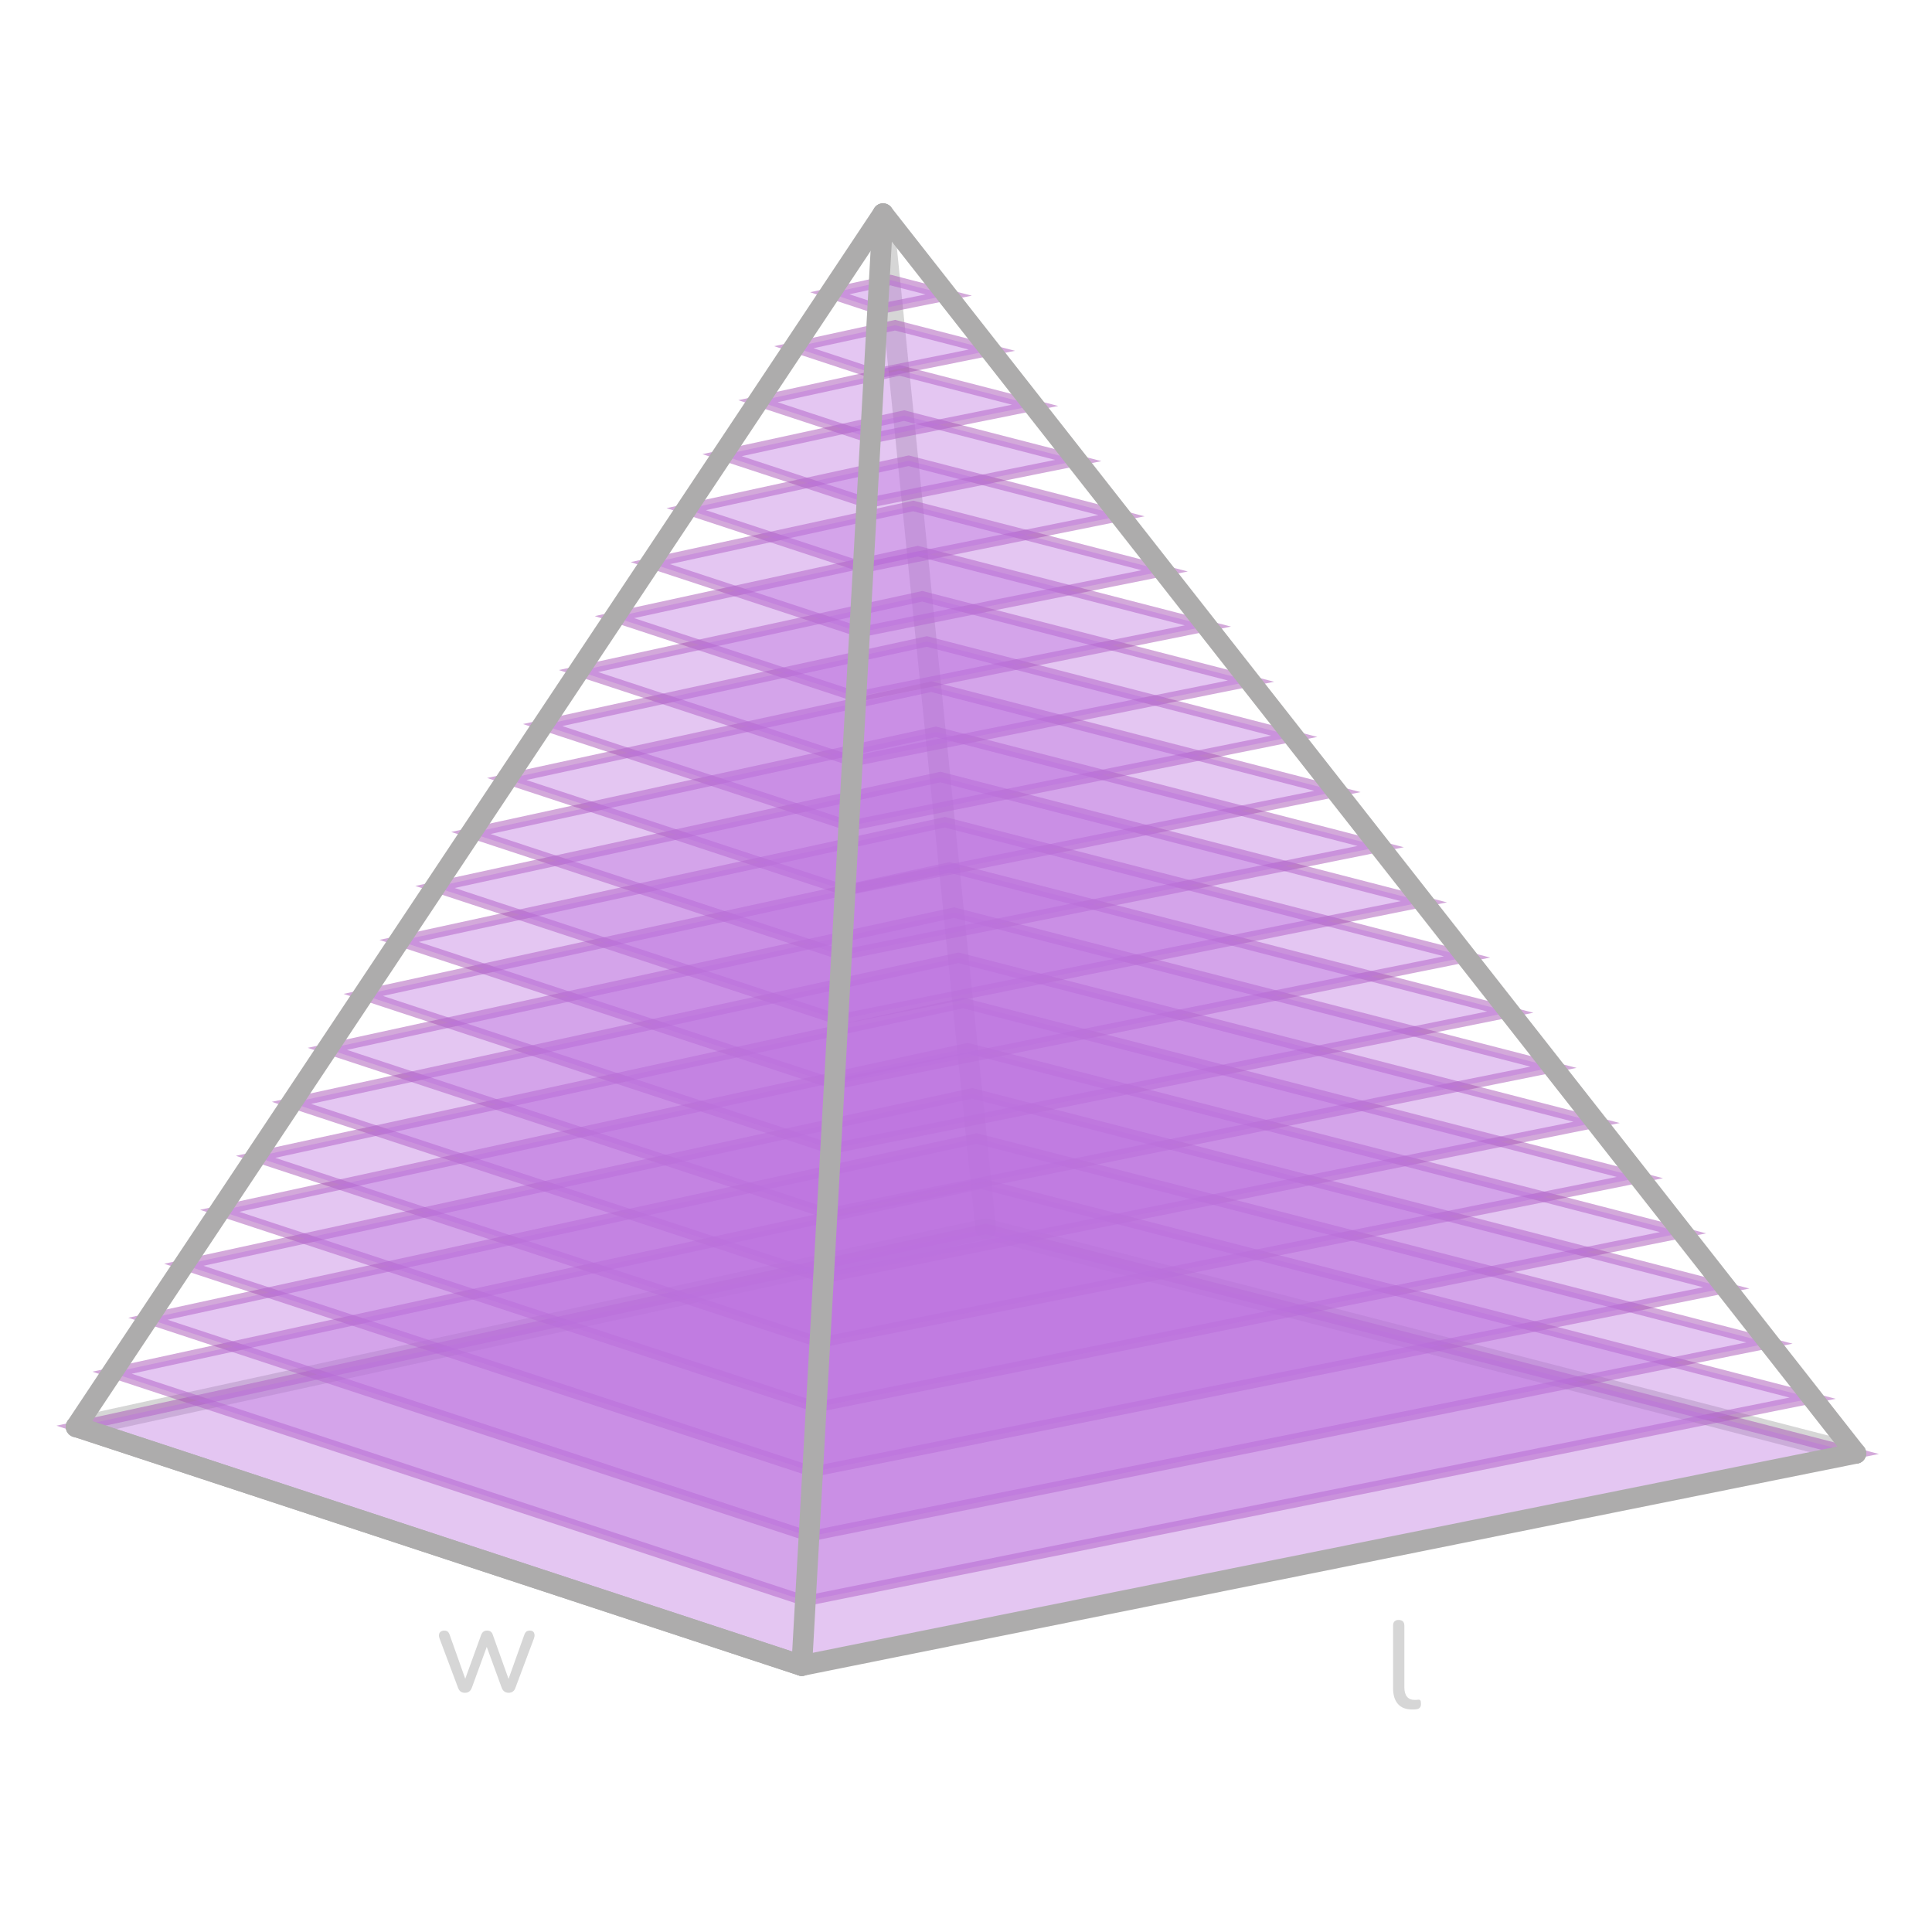
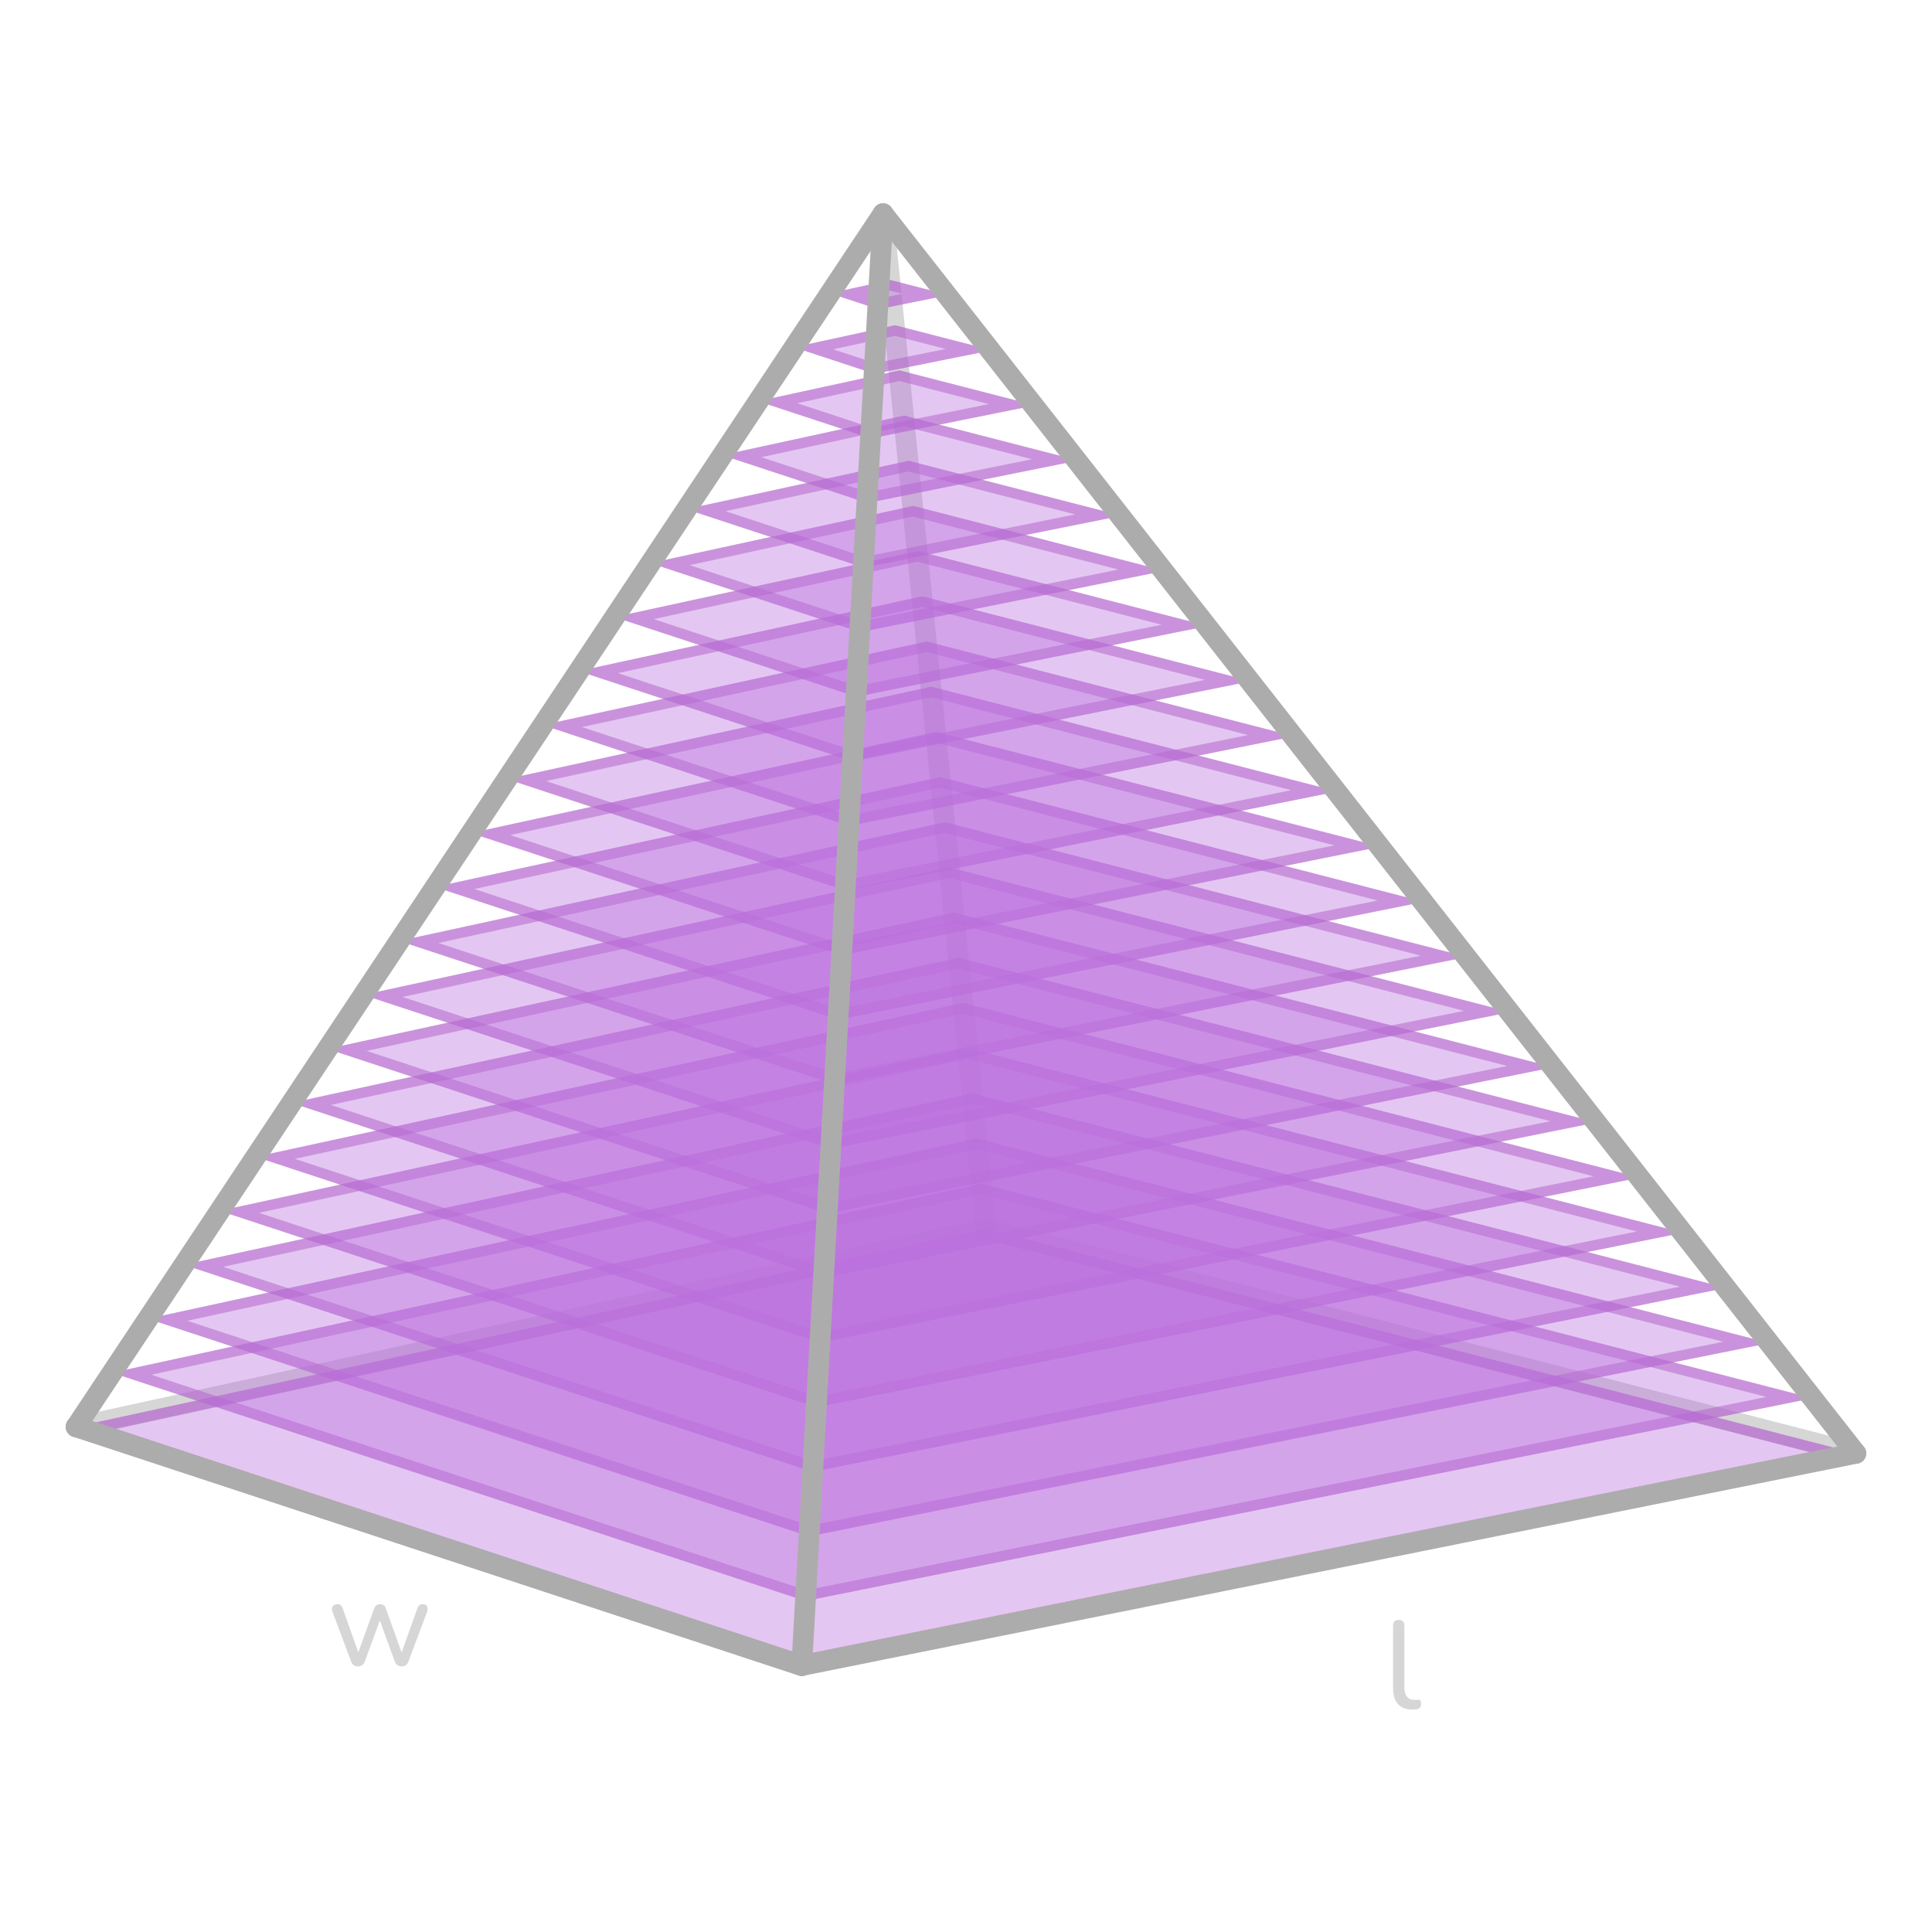
<svg xmlns="http://www.w3.org/2000/svg" id="_1" data-name="1" width="560" height="560" viewBox="0 0 560 560">
  <defs>
    <style>
      .cls-1 {
        fill: #343434;
      }

      .cls-2 {
        fill: #a753b5;
      }

      .cls-3 {
+         opacity: .5;
+       }
+ 
+       .cls-4 {
        stroke: #adacac;
      }

-       .cls-3, .cls-4, .cls-5, .cls-6 {
-         fill: none;
-       }
- 
-       .cls-3, .cls-5 {
+       .cls-4, .cls-5 {
        stroke-linecap: round;
        stroke-linejoin: round;
        stroke-width: 6px;
+       }
+ 
+       .cls-4, .cls-5, .cls-6 {
+         fill: none;
      }

      .cls-7, .cls-5 {
        opacity: .2;
      }

      .cls-8, .cls-9 {
        opacity: .4;
-       }
- 
-       .cls-4 {
-         opacity: .5;
-         stroke: #a753b5;
-         stroke-miterlimit: 10;
-         stroke-width: 3px;
      }

      .cls-5 {
        stroke: #333;
      }

      .cls-10 {
        clip-path: url(#clippath);
      }

      .cls-9 {
        fill: #bb70de;
      }
    </style>
    <clipPath id="clippath">
      <polygon class="cls-6" points="682.07 413.54 945.72 356.19 1197.93 421.26 892.4 482.77 682.07 413.54" />
    </clipPath>
  </defs>
  <line class="cls-5" x1="285.72" y1="356.19" x2="255.95" y2="61.93" />
  <polyline class="cls-5" points="22.07 413.68 285.72 356.19 537.93 421.26" />
  <g class="cls-10">
    <g>
      <polygon class="cls-2" points="468.49 408.82 472.07 402.42 694.79 179.7 695.82 181.49 468.49 408.82" />
      <g class="cls-8">
        <polygon class="cls-2" points="459.99 506.19 457.18 506.19 727.01 236.35 728.04 238.14 459.99 506.19" />
      </g>
      <g class="cls-8">
        <polygon class="cls-2" points="437.82 484.01 435 484.01 704.84 214.18 705.87 215.96 437.82 484.01" />
      </g>
      <g class="cls-8">
        <polygon class="cls-2" points="504.43 550.62 501.61 550.62 840.08 212.15 841.11 213.94 504.43 550.62" />
      </g>
      <g class="cls-8">
        <polygon class="cls-2" points="482.26 528.45 479.44 528.45 749.27 258.61 750.31 260.4 482.26 528.45" />
      </g>
      <g class="cls-8">
        <polygon class="cls-2" points="559.95 583.87 557.13 583.87 896.2 244.8 897.23 246.58 559.95 583.87" />
      </g>
      <g class="cls-8">
        <polygon class="cls-2" points="537.77 561.69 534.96 561.69 854.43 242.22 855.46 244.01 537.77 561.69" />
      </g>
    </g>
  </g>
  <g class="cls-7">
    <path class="cls-1" d="M409.29,495.5c-1.8,0-3.17-.53-4.1-1.6-.94-1.07-1.4-2.61-1.4-4.63v-18.07c0-.55,.14-.97,.43-1.24,.29-.28,.68-.41,1.19-.41s.94,.14,1.22,.41c.29,.28,.43,.69,.43,1.24v17.82c0,1.25,.26,2.18,.77,2.79,.52,.61,1.25,.92,2.21,.92,.22,0,.41,0,.58-.02s.34-.03,.5-.05c.26-.02,.46,.05,.58,.22s.18,.5,.18,1.01c0,.46-.1,.81-.31,1.06s-.53,.41-.99,.49c-.22,.02-.43,.04-.65,.05s-.43,.02-.65,.02Z" />
  </g>
  <g class="cls-7">
-     <path class="cls-1" d="M134.74,490.67c-.46,0-.85-.11-1.19-.34s-.6-.61-.79-1.13l-5.36-14.29c-.17-.46-.22-.85-.14-1.19,.07-.34,.24-.6,.5-.79,.26-.19,.61-.29,1.04-.29,.41,0,.73,.1,.97,.29,.24,.19,.44,.54,.61,1.04l4.9,13.82h-.86l5.04-13.9c.17-.43,.39-.75,.67-.95,.28-.2,.62-.31,1.03-.31,.43,0,.79,.1,1.08,.31s.49,.52,.61,.95l4.97,13.9h-.83l4.97-13.9c.17-.48,.38-.81,.65-.99,.26-.18,.59-.27,.97-.27,.43,0,.76,.11,.97,.32s.34,.5,.38,.85c.04,.35-.02,.71-.16,1.1l-5.36,14.29c-.17,.5-.43,.88-.77,1.12-.35,.24-.75,.36-1.21,.36s-.86-.12-1.21-.36c-.35-.24-.62-.61-.81-1.12l-5.15-14.11h1.66l-5.15,14.11c-.19,.5-.46,.88-.79,1.12-.34,.24-.74,.36-1.22,.36Z" />
+     <path class="cls-1" d="M103.74,483.02c-.46,0-.85-.11-1.19-.34s-.6-.61-.79-1.13l-5.36-14.29c-.17-.46-.22-.85-.14-1.19,.07-.34,.24-.6,.5-.79,.26-.19,.61-.29,1.04-.29,.41,0,.73,.1,.97,.29,.24,.19,.44,.54,.61,1.04l4.9,13.82h-.86l5.04-13.9c.17-.43,.39-.75,.67-.95,.28-.2,.62-.31,1.03-.31,.43,0,.79,.1,1.08,.31s.49,.52,.61,.95l4.97,13.9h-.83l4.97-13.9c.17-.48,.38-.81,.65-.99,.26-.18,.59-.27,.97-.27,.43,0,.76,.11,.97,.32s.34,.5,.38,.85c.04,.35-.02,.71-.16,1.1l-5.36,14.29c-.17,.5-.43,.88-.77,1.12-.35,.24-.75,.36-1.21,.36s-.86-.12-1.21-.36c-.35-.24-.62-.61-.81-1.12l-5.15-14.11h1.66l-5.15,14.11c-.19,.5-.46,.88-.79,1.12-.34,.24-.74,.36-1.22,.36Z" />
  </g>
  <g>
-     <polygon class="cls-4" points="22.07 413.54 285.72 356.19 537.93 421.26 232.4 482.77 22.07 413.54" />
-     <polygon class="cls-4" points="32.48 397.89 284.41 343.1 525.41 405.27 233.45 464.05 32.48 397.89" />
-     <polygon class="cls-4" points="42.88 382.25 283.09 330 512.88 389.29 234.51 445.33 42.88 382.25" />
-     <polygon class="cls-4" points="53.28 366.6 281.78 316.91 500.36 373.3 235.56 426.6 53.28 366.6" />
-     <polygon class="cls-4" points="63.68 350.96 280.46 303.81 487.84 357.31 236.62 407.88 63.68 350.96" />
-     <polygon class="cls-4" points="74.08 335.31 279.15 290.71 475.32 341.32 237.67 389.16 74.08 335.31" />
-     <polygon class="cls-4" points="84.48 319.67 277.84 277.62 462.8 325.33 238.73 370.44 84.48 319.67" />
-     <polygon class="cls-4" points="94.88 304.02 276.52 264.52 450.28 309.35 239.79 351.72 94.88 304.02" />
-     <polygon class="cls-4" points="105.29 288.38 275.21 251.42 437.76 293.36 240.84 333 105.29 288.38" />
-     <polygon class="cls-4" points="115.69 272.73 273.89 238.33 425.24 277.37 241.9 314.28 115.69 272.73" />
-     <polygon class="cls-4" points="126.09 257.09 272.58 225.23 412.72 261.38 242.95 295.56 126.09 257.09" />
-     <polygon class="cls-4" points="136.49 241.44 271.27 212.13 400.2 245.39 244.01 276.84 136.49 241.44" />
-     <polygon class="cls-4" points="146.89 225.8 269.95 199.04 387.67 229.41 245.06 258.12 146.89 225.8" />
-     <polygon class="cls-4" points="157.29 210.16 268.64 185.94 375.15 213.42 246.12 239.39 157.29 210.16" />
-     <polygon class="cls-4" points="167.69 194.51 267.32 172.84 362.63 197.43 247.17 220.67 167.69 194.51" />
-     <polygon class="cls-4" points="178.1 178.87 266.01 159.75 350.11 181.44 248.23 201.95 178.1 178.87" />
-     <polygon class="cls-4" points="188.5 163.22 264.7 146.65 337.59 165.46 249.29 183.23 188.5 163.22" />
-     <polygon class="cls-4" points="198.9 147.58 263.38 133.55 325.07 149.47 250.34 164.51 198.9 147.58" />
-     <polygon class="cls-4" points="209.3 131.93 262.07 120.46 312.55 133.48 251.4 145.79 209.3 131.93" />
-     <polygon class="cls-4" points="219.7 116.29 260.75 107.36 300.03 117.49 252.45 127.07 219.7 116.29" />
-     <polygon class="cls-4" points="230.1 100.64 259.44 94.26 287.51 101.5 253.51 108.35 230.1 100.64" />
-     <polygon class="cls-4" points="240.51 85 258.13 81.17 274.99 85.52 254.56 89.63 240.51 85" />
+     <g class="cls-3">
+       <path class="cls-2" d="M285.66,359.28l238.86,61.62-291.94,58.77L33.47,414.13l252.19-54.85m.06-3.08L22.07,413.54l210.32,69.23,305.53-61.51-252.21-65.07h0Z" />
+     </g>
+     <g class="cls-3">
+       <path class="cls-2" d="M284.35,346.18l227.65,58.73-278.36,56.04-189.77-62.47,240.48-52.3m.06-3.08l-251.93,54.79,200.98,66.16,291.95-58.77-241-62.18h0Z" />
+     </g>
+     <g class="cls-3">
+       <path class="cls-2" d="M283.03,333.08l216.44,55.84-264.78,53.3-180.42-59.39,228.76-49.75m.06-3.08l-240.22,52.24,191.63,63.08,278.38-56.04-229.79-59.28h0Z" />
+     </g>
+     <g class="cls-3">
+       <path class="cls-2" d="M281.72,319.99l205.24,52.95-251.21,50.57-171.08-56.31,217.05-47.21m.06-3.08l-228.5,49.7,182.28,60,264.8-53.31-218.59-56.39h0Z" />
+     </g>
+     <g class="cls-3">
+       <path class="cls-2" d="M280.4,306.89l194.03,50.06-237.63,47.84-161.73-53.24,205.33-44.66m.06-3.08l-216.78,47.15,172.94,56.93,251.22-50.57-207.38-53.5h0Z" />
+     </g>
+     <g class="cls-3">
+       <path class="cls-2" d="M279.09,293.79l182.82,47.17-224.05,45.1-152.38-50.16,193.62-42.11m.06-3.08l-205.07,44.6,163.59,53.85,237.65-47.84-196.17-50.61h0Z" />
+     </g>
+     <g class="cls-3">
+       <path class="cls-2" d="M277.78,280.7l171.62,44.28-210.48,42.37-143.04-47.08,181.9-39.56m.06-3.08l-193.35,42.05,154.25,50.77,224.07-45.11-184.96-47.72h0Z" />
+     </g>
+     <g class="cls-3">
+       <path class="cls-2" d="M276.46,267.6l160.41,41.38-196.9,39.64-133.69-44.01,170.19-37.01m.06-3.08l-181.64,39.5,144.9,47.7,210.49-42.37-173.76-44.83h0Z" />
+     </g>
+     <g class="cls-3">
+       <path class="cls-2" d="M275.15,254.51l149.2,38.49-183.32,36.9-124.35-40.93,158.47-34.47m.06-3.08l-169.92,36.96,135.56,44.62,196.92-39.64-162.55-41.94h0Z" />
+     </g>
+     <g class="cls-3">
+       <path class="cls-2" d="M273.84,241.41l137.99,35.6-169.75,34.17-115-37.85,146.75-31.92m.06-3.08l-158.21,34.41,126.21,41.54,183.34-36.91-151.34-39.05h0Z" />
+     </g>
+     <g class="cls-3">
+       <path class="cls-2" d="M272.52,228.31l126.79,32.71-156.17,31.44-105.65-34.78,135.04-29.37m.06-3.08l-146.49,31.86,116.86,38.47,169.76-34.17-140.14-36.15h0Z" />
+     </g>
+     <g class="cls-3">
+       <path class="cls-2" d="M271.21,215.22l115.58,29.82-142.59,28.71-96.31-31.7,123.32-26.82m.06-3.08l-134.78,29.31,107.52,35.39,156.19-31.44-128.93-33.26h0Z" />
+     </g>
+     <g class="cls-3">
+       <path class="cls-2" d="M269.89,202.12l104.37,26.93-129.02,25.97-86.96-28.63,111.61-24.27m.06-3.08l-123.06,26.76,98.17,32.32,142.61-28.71-117.72-30.37h0Z" />
+     </g>
+     <g class="cls-3">
+       <path class="cls-2" d="M268.58,189.02l93.17,24.04-115.44,23.24-77.62-25.55,99.89-21.73m.06-3.08l-111.35,24.22,88.83,29.24,129.03-25.98-106.51-27.48h0Z" />
+     </g>
+     <g class="cls-3">
+       <path class="cls-2" d="M267.27,175.93l81.96,21.14-101.86,20.51-68.27-22.47,88.18-19.18m.06-3.08l-99.63,21.67,79.48,26.16,115.46-23.24-95.31-24.59h0Z" />
+     </g>
+     <g class="cls-3">
+       <path class="cls-2" d="M265.95,162.83l70.75,18.25-88.29,17.77-58.93-19.4,76.46-16.63m.06-3.08l-87.91,19.12,70.13,23.09,101.88-20.51-84.1-21.7h0Z" />
+     </g>
+     <g class="cls-3">
+       <path class="cls-2" d="M264.64,149.73l59.54,15.36-74.71,15.04-49.58-16.32,64.75-14.08m.06-3.08l-76.2,16.57,60.79,20.01,88.3-17.78-72.89-18.81h0Z" />
+     </g>
+     <g class="cls-3">
+       <path class="cls-2" d="M263.32,136.64l48.34,12.47-61.13,12.31-40.23-13.24,53.03-11.53m.06-3.08l-64.48,14.02,51.44,16.93,74.73-15.04-61.69-15.91h0Z" />
+     </g>
+     <g class="cls-3">
+       <path class="cls-2" d="M262.01,123.54l37.13,9.58-47.56,9.57-30.89-10.17,41.32-8.99m.06-3.08l-52.77,11.48,42.1,13.86,61.15-12.31-50.48-13.02h0Z" />
+     </g>
+     <g class="cls-3">
+       <path class="cls-2" d="M260.7,110.44l25.92,6.69-33.98,6.84-21.54-7.09,29.6-6.44m.06-3.08l-41.05,8.93,32.75,10.78,47.57-9.58-39.27-10.13h0Z" />
+     </g>
+     <g class="cls-3">
+       <path class="cls-2" d="M259.38,97.35l14.72,3.8-20.4,4.11-12.2-4.01,17.88-3.89m.06-3.08l-29.34,6.38,23.4,7.7,34-6.84-28.07-7.24h0Z" />
+     </g>
+     <g class="cls-3">
+       <path class="cls-2" d="M258.07,84.25l3.51,.91-6.83,1.37-2.85-.94,6.17-1.34m.06-3.08l-17.62,3.83,14.06,4.63,20.42-4.11-16.86-4.35h0Z" />
+     </g>
    <polygon class="cls-9" points="22.07 413.54 285.72 356.19 537.93 421.26 232.4 482.77 22.07 413.54" />
    <polygon class="cls-9" points="32.48 397.89 284.41 343.1 525.41 405.27 233.45 464.05 32.48 397.89" />
    <polygon class="cls-9" points="42.88 382.25 283.09 330 512.88 389.29 234.51 445.33 42.88 382.25" />
    <polygon class="cls-9" points="53.28 366.6 281.78 316.91 500.36 373.3 235.56 426.6 53.28 366.6" />
    <polygon class="cls-9" points="63.68 350.96 280.46 303.81 487.84 357.31 236.62 407.88 63.68 350.96" />
    <polygon class="cls-9" points="74.08 335.31 279.15 290.71 475.32 341.32 237.67 389.16 74.08 335.31" />
    <polygon class="cls-9" points="84.48 319.67 277.84 277.62 462.8 325.33 238.73 370.44 84.48 319.67" />
    <polygon class="cls-9" points="94.88 304.02 276.52 264.52 450.28 309.35 239.79 351.72 94.88 304.02" />
    <polygon class="cls-9" points="105.29 288.38 275.21 251.42 437.76 293.36 240.84 333 105.29 288.38" />
    <polygon class="cls-9" points="115.69 272.73 273.89 238.33 425.24 277.37 241.9 314.28 115.69 272.73" />
    <polygon class="cls-9" points="126.09 257.09 272.58 225.23 412.72 261.38 242.95 295.56 126.09 257.09" />
    <polygon class="cls-9" points="136.49 241.44 271.27 212.13 400.2 245.39 244.01 276.84 136.49 241.44" />
    <polygon class="cls-9" points="146.89 225.8 269.95 199.04 387.67 229.41 245.06 258.12 146.89 225.8" />
    <polygon class="cls-9" points="157.29 210.16 268.64 185.94 375.15 213.42 246.12 239.39 157.29 210.16" />
    <polygon class="cls-9" points="167.69 194.51 267.32 172.84 362.63 197.43 247.17 220.67 167.69 194.51" />
    <polygon class="cls-9" points="178.1 178.87 266.01 159.75 350.11 181.44 248.23 201.95 178.1 178.87" />
    <polygon class="cls-9" points="188.5 163.22 264.7 146.65 337.59 165.46 249.29 183.23 188.5 163.22" />
    <polygon class="cls-9" points="198.9 147.58 263.38 133.55 325.07 149.47 250.34 164.51 198.9 147.58" />
    <polygon class="cls-9" points="209.3 131.93 262.07 120.46 312.55 133.48 251.4 145.79 209.3 131.93" />
    <polygon class="cls-9" points="219.7 116.29 260.75 107.36 300.03 117.49 252.45 127.07 219.7 116.29" />
    <polygon class="cls-9" points="230.1 100.64 259.44 94.26 287.51 101.5 253.51 108.35 230.1 100.64" />
    <polygon class="cls-9" points="240.51 85 258.13 81.17 274.99 85.52 254.56 89.63 240.51 85" />
-     <line class="cls-3" x1="232.4" y1="482.77" x2="537.93" y2="421.26" />
-     <line class="cls-3" x1="22.07" y1="413.54" x2="232.4" y2="482.77" />
+     <line class="cls-4" x1="232.4" y1="482.77" x2="537.93" y2="421.26" />
+     <line class="cls-4" x1="22.07" y1="413.54" x2="232.4" y2="482.77" />
  </g>
  <g>
-     <line class="cls-3" x1="22.07" y1="413.54" x2="232.4" y2="482.77" />
-     <polyline class="cls-3" points="537.93 421.26 255.95 61.93 22.07 413.54" />
-     <line class="cls-3" x1="255.95" y1="61.93" x2="232.4" y2="482.77" />
+     <line class="cls-4" x1="22.07" y1="413.54" x2="232.4" y2="482.77" />
+     <polyline class="cls-4" points="537.93 421.26 255.95 61.93 22.07 413.54" />
+     <line class="cls-4" x1="255.95" y1="61.93" x2="232.4" y2="482.77" />
  </g>
</svg>
